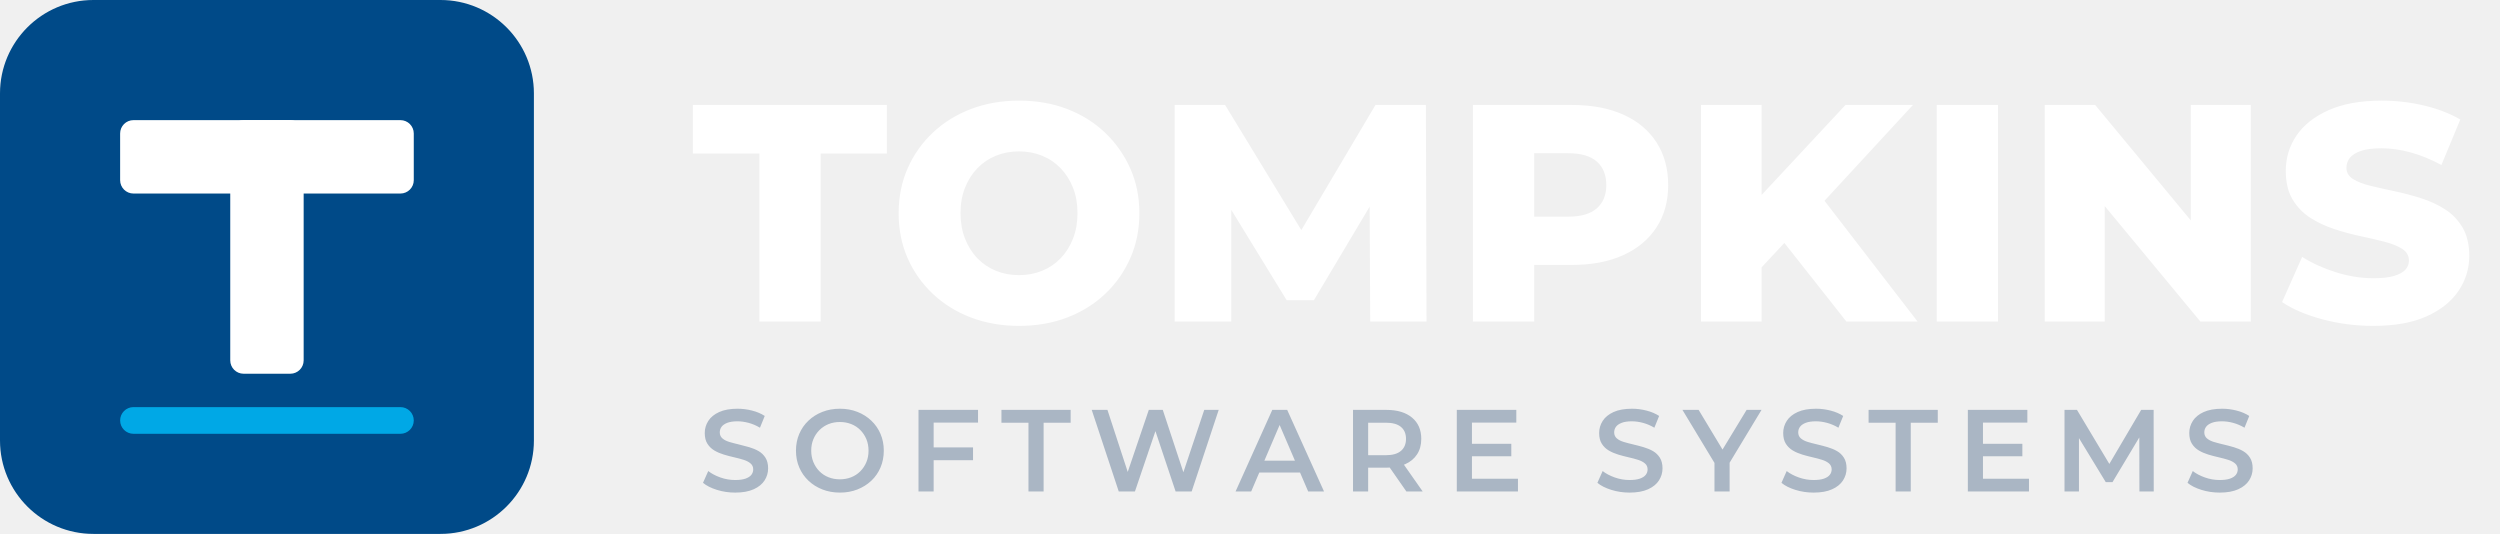
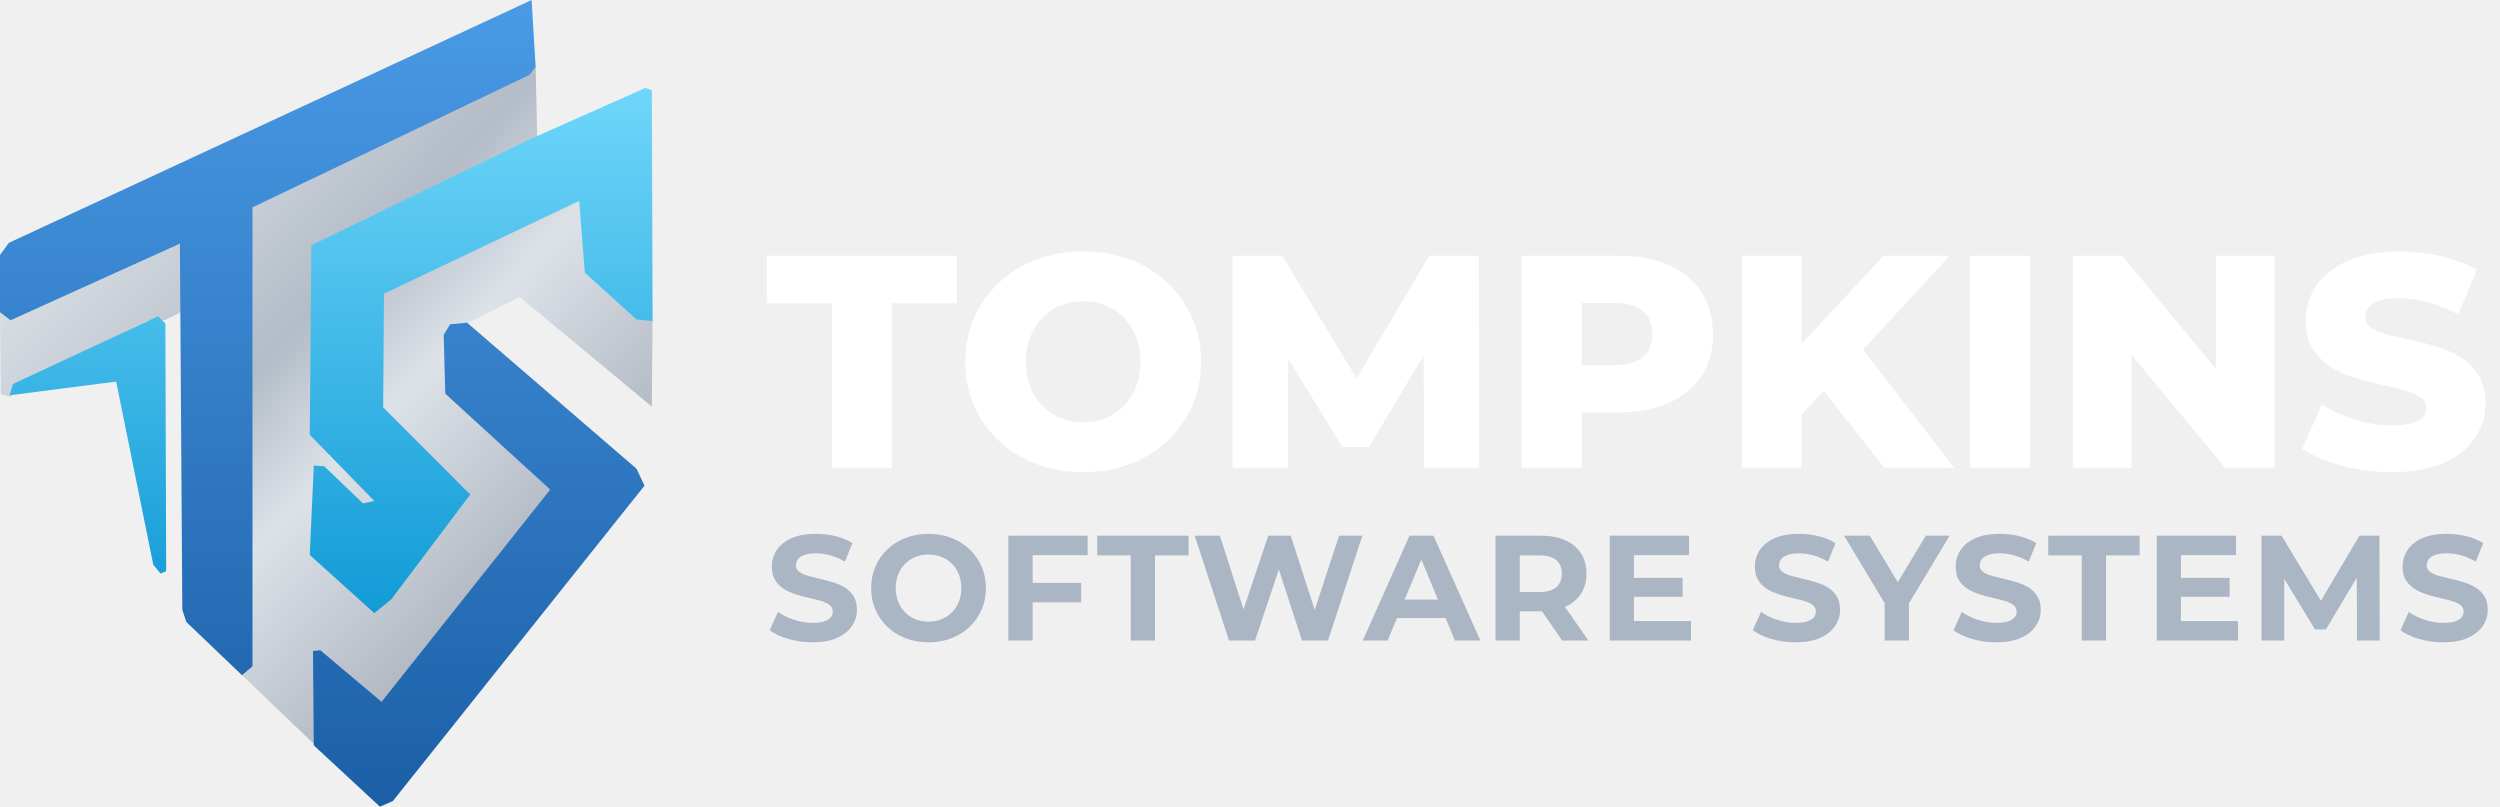
- <svg xmlns="http://www.w3.org/2000/svg" viewBox="0 0 206.03 44" width="206.03" height="44" role="img" aria-label="Tompkins Software Systems">
-   <g transform="translate(0 0) scale(1.1)">
-     <rect width="40" height="40" rx="7" fill="#004a88" />
-     <rect x="9" y="9" width="22" height="5.5" rx="1" fill="#ffffff" />
-     <rect x="17.25" y="9" width="5.5" height="19" rx="1" fill="#ffffff" />
-     <rect x="9" y="30.5" width="22" height="2" rx="1" fill="#00a8e6" />
-   </g>
-   <path fill="#ffffff" d="M62.584 26.5V12.654H57.102V8.65H73.09V12.654H67.633V26.5Z M83.979 26.857Q81.837 26.857 80.026 26.169Q78.216 25.48 76.877 24.218Q75.538 22.956 74.799 21.273Q74.059 19.59 74.059 17.575Q74.059 15.561 74.799 13.878Q75.538 12.195 76.877 10.932Q78.216 9.67 80.026 8.982Q81.837 8.293 83.979 8.293Q86.146 8.293 87.944 8.982Q89.742 9.67 91.068 10.932Q92.394 12.195 93.146 13.878Q93.898 15.561 93.898 17.575Q93.898 19.59 93.146 21.285Q92.394 22.981 91.068 24.23Q89.742 25.48 87.944 26.169Q86.146 26.857 83.979 26.857ZM83.979 22.675Q84.999 22.675 85.879 22.318Q86.758 21.961 87.409 21.285Q88.059 20.61 88.429 19.666Q88.798 18.723 88.798 17.575Q88.798 16.402 88.429 15.471Q88.059 14.541 87.409 13.865Q86.758 13.189 85.879 12.832Q84.999 12.475 83.979 12.475Q82.959 12.475 82.079 12.832Q81.2 13.189 80.549 13.865Q79.899 14.541 79.529 15.471Q79.159 16.402 79.159 17.575Q79.159 18.723 79.529 19.666Q79.899 20.61 80.549 21.285Q81.2 21.961 82.079 22.318Q82.959 22.675 83.979 22.675Z M96.805 26.5V8.65H100.962L108.357 20.788H106.164L113.355 8.65H117.511L117.562 26.5H112.921L112.87 15.714H113.661L108.281 24.741H106.037L100.503 15.714H101.472V26.5Z M121.387 26.5V8.65H129.547Q131.995 8.65 133.768 9.441Q135.54 10.231 136.509 11.723Q137.478 13.215 137.478 15.255Q137.478 17.269 136.509 18.748Q135.54 20.227 133.768 21.03Q131.995 21.834 129.547 21.834H124.192L126.436 19.64V26.5ZM126.436 20.176 124.192 17.855H129.242Q130.822 17.855 131.6 17.167Q132.378 16.479 132.378 15.255Q132.378 14.005 131.6 13.317Q130.822 12.628 129.242 12.628H124.192L126.436 10.308Z M144.695 22.547 144.414 16.886 152.09 8.65H157.649L149.999 16.938L147.194 19.87ZM140.181 26.5V8.65H145.179V26.5ZM152.166 26.5 146.352 19.131 149.642 15.612 158.031 26.5Z M159.612 26.5V8.65H164.661V26.5Z M168.511 26.5V8.65H172.668L182.511 20.533H180.547V8.65H185.494V26.5H181.338L171.495 14.617H173.458V26.5Z M195.592 26.857Q193.399 26.857 191.372 26.309Q189.345 25.761 188.07 24.893L189.727 21.171Q190.926 21.936 192.494 22.433Q194.062 22.93 195.618 22.93Q196.663 22.93 197.301 22.739Q197.938 22.547 198.232 22.229Q198.525 21.91 198.525 21.477Q198.525 20.864 197.964 20.508Q197.403 20.151 196.51 19.921Q195.618 19.692 194.534 19.462Q193.45 19.233 192.367 18.876Q191.283 18.518 190.39 17.945Q189.498 17.371 188.937 16.44Q188.376 15.51 188.376 14.082Q188.376 12.475 189.256 11.175Q190.135 9.874 191.895 9.084Q193.654 8.293 196.281 8.293Q198.04 8.293 199.736 8.688Q201.432 9.084 202.758 9.849L201.202 13.597Q199.927 12.909 198.678 12.564Q197.428 12.22 196.255 12.22Q195.21 12.22 194.572 12.437Q193.935 12.654 193.654 13.011Q193.374 13.368 193.374 13.827Q193.374 14.413 193.922 14.757Q194.47 15.102 195.376 15.318Q196.281 15.535 197.365 15.765Q198.448 15.994 199.532 16.338Q200.616 16.683 201.508 17.256Q202.401 17.83 202.949 18.761Q203.497 19.692 203.497 21.094Q203.497 22.649 202.618 23.963Q201.738 25.276 199.991 26.066Q198.244 26.857 195.592 26.857Z" />
-   <path fill="#aab6c4" d="M60.586 40.596Q59.798 40.596 59.078 40.37Q58.358 40.145 57.936 39.79L58.368 38.82Q58.771 39.137 59.366 39.348Q59.962 39.559 60.586 39.559Q61.114 39.559 61.44 39.444Q61.766 39.329 61.92 39.132Q62.074 38.935 62.074 38.686Q62.074 38.378 61.853 38.191Q61.632 38.004 61.282 37.894Q60.931 37.783 60.504 37.687Q60.077 37.591 59.65 37.462Q59.222 37.332 58.872 37.126Q58.522 36.919 58.301 36.574Q58.08 36.228 58.08 35.69Q58.08 35.143 58.373 34.687Q58.666 34.231 59.266 33.958Q59.866 33.684 60.787 33.684Q61.392 33.684 61.987 33.838Q62.582 33.991 63.024 34.279L62.63 35.249Q62.179 34.98 61.699 34.85Q61.219 34.721 60.778 34.721Q60.259 34.721 59.938 34.846Q59.616 34.97 59.467 35.172Q59.318 35.374 59.318 35.633Q59.318 35.94 59.534 36.127Q59.75 36.314 60.101 36.42Q60.451 36.526 60.883 36.626Q61.315 36.727 61.742 36.852Q62.17 36.977 62.52 37.178Q62.87 37.38 63.086 37.726Q63.302 38.071 63.302 38.599Q63.302 39.137 63.01 39.593Q62.717 40.049 62.112 40.322Q61.507 40.596 60.586 40.596Z M69.226 40.596Q68.438 40.596 67.776 40.337Q67.114 40.078 66.624 39.612Q66.134 39.146 65.866 38.518Q65.597 37.889 65.597 37.14Q65.597 36.391 65.866 35.762Q66.134 35.134 66.624 34.668Q67.114 34.202 67.776 33.943Q68.438 33.684 69.216 33.684Q70.003 33.684 70.661 33.943Q71.318 34.202 71.808 34.668Q72.298 35.134 72.566 35.762Q72.835 36.391 72.835 37.14Q72.835 37.889 72.566 38.522Q72.298 39.156 71.808 39.617Q71.318 40.078 70.661 40.337Q70.003 40.596 69.226 40.596ZM69.216 39.502Q69.725 39.502 70.157 39.329Q70.589 39.156 70.906 38.834Q71.222 38.513 71.4 38.086Q71.578 37.658 71.578 37.14Q71.578 36.622 71.4 36.194Q71.222 35.767 70.906 35.446Q70.589 35.124 70.157 34.951Q69.725 34.778 69.216 34.778Q68.707 34.778 68.28 34.951Q67.853 35.124 67.531 35.446Q67.21 35.767 67.032 36.194Q66.854 36.622 66.854 37.14Q66.854 37.649 67.032 38.081Q67.21 38.513 67.526 38.834Q67.843 39.156 68.275 39.329Q68.707 39.502 69.216 39.502Z M75.696 40.5V33.78H80.602V34.826H76.944V40.5ZM76.838 37.927V36.871H80.189V37.927Z M84.758 40.5V34.836H82.531V33.78H88.234V34.836H86.006V40.5Z M92.198 40.5 89.971 33.78H91.267L93.254 39.857H92.611L94.675 33.78H95.827L97.834 39.857H97.21L99.245 33.78H100.435L98.208 40.5H96.883L95.05 35.018H95.395L93.533 40.5Z M101.827 40.5 104.851 33.78H106.08L109.114 40.5H107.808L105.206 34.442H105.706L103.114 40.5ZM103.219 38.945 103.555 37.966H107.184L107.52 38.945Z M111.504 40.5V33.78H114.259Q115.603 33.78 116.366 34.414Q117.13 35.047 117.13 36.17Q117.13 36.91 116.784 37.442Q116.438 37.975 115.8 38.258Q115.162 38.542 114.269 38.542H112.195L112.752 37.975V40.5ZM115.901 40.5 114.202 38.062H115.536L117.245 40.5ZM112.752 38.11 112.195 37.514H114.211Q115.037 37.514 115.454 37.159Q115.872 36.804 115.872 36.17Q115.872 35.527 115.454 35.182Q115.037 34.836 114.211 34.836H112.195L112.752 34.222Z M120.058 40.5V33.78H124.963V34.826H121.306V39.454H125.098V40.5ZM121.21 37.601V36.574H124.55V37.601Z M134.294 40.596Q133.507 40.596 132.787 40.37Q132.067 40.145 131.645 39.79L132.077 38.82Q132.48 39.137 133.075 39.348Q133.67 39.559 134.294 39.559Q134.822 39.559 135.149 39.444Q135.475 39.329 135.629 39.132Q135.782 38.935 135.782 38.686Q135.782 38.378 135.562 38.191Q135.341 38.004 134.99 37.894Q134.64 37.783 134.213 37.687Q133.786 37.591 133.358 37.462Q132.931 37.332 132.581 37.126Q132.23 36.919 132.01 36.574Q131.789 36.228 131.789 35.69Q131.789 35.143 132.082 34.687Q132.374 34.231 132.974 33.958Q133.574 33.684 134.496 33.684Q135.101 33.684 135.696 33.838Q136.291 33.991 136.733 34.279L136.339 35.249Q135.888 34.98 135.408 34.85Q134.928 34.721 134.486 34.721Q133.968 34.721 133.646 34.846Q133.325 34.97 133.176 35.172Q133.027 35.374 133.027 35.633Q133.027 35.94 133.243 36.127Q133.459 36.314 133.81 36.42Q134.16 36.526 134.592 36.626Q135.024 36.727 135.451 36.852Q135.878 36.977 136.229 37.178Q136.579 37.38 136.795 37.726Q137.011 38.071 137.011 38.599Q137.011 39.137 136.718 39.593Q136.426 40.049 135.821 40.322Q135.216 40.596 134.294 40.596Z M141.293 40.5V37.841L141.571 38.609L138.653 33.78H139.987L142.33 37.668H141.581L143.942 33.78H145.171L142.253 38.609L142.541 37.841V40.5Z M149.462 40.596Q148.675 40.596 147.955 40.37Q147.235 40.145 146.813 39.79L147.245 38.82Q147.648 39.137 148.243 39.348Q148.838 39.559 149.462 39.559Q149.99 39.559 150.317 39.444Q150.643 39.329 150.797 39.132Q150.95 38.935 150.95 38.686Q150.95 38.378 150.73 38.191Q150.509 38.004 150.158 37.894Q149.808 37.783 149.381 37.687Q148.954 37.591 148.526 37.462Q148.099 37.332 147.749 37.126Q147.398 36.919 147.178 36.574Q146.957 36.228 146.957 35.69Q146.957 35.143 147.25 34.687Q147.542 34.231 148.142 33.958Q148.742 33.684 149.664 33.684Q150.269 33.684 150.864 33.838Q151.459 33.991 151.901 34.279L151.507 35.249Q151.056 34.98 150.576 34.85Q150.096 34.721 149.654 34.721Q149.136 34.721 148.814 34.846Q148.493 34.97 148.344 35.172Q148.195 35.374 148.195 35.633Q148.195 35.94 148.411 36.127Q148.627 36.314 148.978 36.42Q149.328 36.526 149.76 36.626Q150.192 36.727 150.619 36.852Q151.046 36.977 151.397 37.178Q151.747 37.38 151.963 37.726Q152.179 38.071 152.179 38.599Q152.179 39.137 151.886 39.593Q151.594 40.049 150.989 40.322Q150.384 40.596 149.462 40.596Z M156.221 40.5V34.836H153.994V33.78H159.696V34.836H157.469V40.5Z M162.173 40.5V33.78H167.078V34.826H163.421V39.454H167.213V40.5ZM163.325 37.601V36.574H166.666V37.601Z M170.141 40.5V33.78H171.168L174.106 38.686H173.568L176.458 33.78H177.485L177.494 40.5H176.314L176.304 35.633H176.554L174.096 39.732H173.539L171.043 35.633H171.331V40.5Z M182.928 40.596Q182.141 40.596 181.421 40.37Q180.701 40.145 180.278 39.79L180.71 38.82Q181.114 39.137 181.709 39.348Q182.304 39.559 182.928 39.559Q183.456 39.559 183.782 39.444Q184.109 39.329 184.262 39.132Q184.416 38.935 184.416 38.686Q184.416 38.378 184.195 38.191Q183.974 38.004 183.624 37.894Q183.274 37.783 182.846 37.687Q182.419 37.591 181.992 37.462Q181.565 37.332 181.214 37.126Q180.864 36.919 180.643 36.574Q180.422 36.228 180.422 35.69Q180.422 35.143 180.715 34.687Q181.008 34.231 181.608 33.958Q182.208 33.684 183.13 33.684Q183.734 33.684 184.33 33.838Q184.925 33.991 185.366 34.279L184.973 35.249Q184.522 34.98 184.042 34.85Q183.562 34.721 183.12 34.721Q182.602 34.721 182.28 34.846Q181.958 34.97 181.81 35.172Q181.661 35.374 181.661 35.633Q181.661 35.94 181.877 36.127Q182.093 36.314 182.443 36.42Q182.794 36.526 183.226 36.626Q183.658 36.727 184.085 36.852Q184.512 36.977 184.862 37.178Q185.213 37.38 185.429 37.726Q185.645 38.071 185.645 38.599Q185.645 39.137 185.352 39.593Q185.059 40.049 184.454 40.322Q183.85 40.596 182.928 40.596Z" />
+ <svg xmlns="http://www.w3.org/2000/svg" viewBox="0 0 309.91 100" width="223.13" height="72" role="img" aria-label="Tompkins Software Systems">
+   <defs>
+     <linearGradient id="xm1" x1="0" y1="0" x2="0" y2="1">
+       <stop offset="0" stop-color="#4a9ae6" />
+       <stop offset="1" stop-color="#1b5fa6" />
+     </linearGradient>
+     <linearGradient id="xm2" x1="0" y1="0" x2="0" y2="1">
+       <stop offset="0" stop-color="#6fd6fa" />
+       <stop offset="1" stop-color="#129bd6" />
+     </linearGradient>
+     <linearGradient id="xm3" x1="0" y1="0" x2="1" y2="1">
+       <stop offset="0" stop-color="#f4f6f8" />
+       <stop offset="0.42" stop-color="#b3bcc7" />
+       <stop offset="0.55" stop-color="#dde2e8" />
+       <stop offset="1" stop-color="#7f8a99" />
+     </linearGradient>
+   </defs>
+   <path class="m3" fill="url(#xm3)" fill-rule="evenodd" d="M39.1 92.4 29.9 83.6 31.2 82.5 31.2 25.6 63.1 10.4 66.4 8.2 66.6 17.3 38.8 30.6 38.6 53.6 46.7 61.9 46.2 62.8 44.9 62.6 40 58 39 57.9 38.6 68.5 46.4 75.8 58 61.7 57.6 60.6 47.3 50.7 47.4 36.1 70.8 24.8 72.2 24.9 72.8 33.9 79.2 39.4 80.9 39.6 80.8 50.4 64.4 36.8 57.9 40.1 55.5 40.6 55.5 49 68.3 60.8 47.5 87 46.1 86.8 40.7 81.6 38.9 80.8Z M1.4 49.2 0.1 48.9 0 38.6 1.2 39.6 22.4 30.1 22.8 38.5 20.4 39.7 18.2 39.8 1.8 47.8Z" />
+   <path class="m2" fill="url(#xm2)" fill-rule="evenodd" d="M46.4 76 38.4 68.8 38.9 57.7 40.2 57.8 45 62.4 46.4 62.1 38.4 53.9 38.6 30.4 65.6 17.3 80 10.9 80.8 11.2 80.9 39.8 78.9 39.6 72.5 33.8 71.8 24.9 47.6 36.4 47.5 50.5 58.3 61.3 48.5 74.3Z M19.9 71.1 19 70 14.4 47.3 1.2 49 1.6 47.6 19.6 39.2 20.5 40.1 20.6 70.8Z" />
+   <path class="m1" fill="url(#xm1)" fill-rule="evenodd" d="M47.1 100 38.9 92.4 38.8 80.7 39.7 80.6 47.3 87 68.2 60.7 55.2 48.8 55 41.5 55.8 40.2 57.9 40 78.9 58.1 79.9 60.2 48.7 99.3Z M30 83.7 23.1 77.1 22.6 75.6 22.3 30.2 1.3 39.7 0 38.7 0 31.6 1.1 30.1 65.9 0 66.4 8.3 65.6 9.3 31.3 25.7 31.3 82.6Z" />
+   <path fill="#ffffff" d="M103.128 58V37.599H95.05V31.7H118.608V37.599H110.567V58Z M134.275 58.526Q131.119 58.526 128.451 57.512Q125.784 56.497 123.811 54.637Q121.839 52.778 120.749 50.298Q119.66 47.818 119.66 44.85Q119.66 41.882 120.749 39.402Q121.839 36.922 123.811 35.063Q125.784 33.203 128.451 32.188Q131.119 31.174 134.275 31.174Q137.468 31.174 140.117 32.188Q142.766 33.203 144.72 35.063Q146.673 36.922 147.782 39.402Q148.89 41.882 148.89 44.85Q148.89 47.818 147.782 50.317Q146.673 52.815 144.72 54.656Q142.766 56.497 140.117 57.512Q137.468 58.526 134.275 58.526ZM134.275 52.364Q135.778 52.364 137.074 51.838Q138.37 51.312 139.328 50.317Q140.286 49.321 140.831 47.931Q141.376 46.541 141.376 44.85Q141.376 43.122 140.831 41.75Q140.286 40.379 139.328 39.383Q138.37 38.388 137.074 37.862Q135.778 37.336 134.275 37.336Q132.772 37.336 131.476 37.862Q130.18 38.388 129.222 39.383Q128.263 40.379 127.719 41.75Q127.174 43.122 127.174 44.85Q127.174 46.541 127.719 47.931Q128.263 49.321 129.222 50.317Q130.18 51.312 131.476 51.838Q132.772 52.364 134.275 52.364Z M152.798 58V31.7H158.922L169.817 49.584H166.586L177.181 31.7H183.306L183.381 58H176.543L176.468 42.107H177.632L169.705 55.408H166.398L158.245 42.107H159.673V58Z M188.641 58V31.7H200.664Q204.27 31.7 206.882 32.865Q209.493 34.029 210.921 36.227Q212.348 38.425 212.348 41.431Q212.348 44.399 210.921 46.578Q209.493 48.757 206.882 49.941Q204.27 51.124 200.664 51.124H192.774L196.08 47.893V58ZM196.08 48.682 192.774 45.263H200.213Q202.542 45.263 203.688 44.249Q204.834 43.234 204.834 41.431Q204.834 39.59 203.688 38.576Q202.542 37.561 200.213 37.561H192.774L196.08 34.142Z M222.605 52.176 222.192 43.836 233.501 31.7H241.692L230.42 43.911L226.287 48.231ZM215.955 58V31.7H223.319V58ZM233.614 58 225.047 47.142 229.894 41.957 242.255 58Z M244.209 58V31.7H251.648V58Z M256.946 58V31.7H263.07L277.572 49.208H274.679V31.7H281.968V58H275.844L261.341 40.492H264.234V58Z M296.471 58.526Q293.24 58.526 290.253 57.718Q287.266 56.91 285.387 55.633L287.829 50.148Q289.595 51.275 291.906 52.007Q294.216 52.74 296.508 52.74Q298.049 52.74 298.988 52.458Q299.927 52.176 300.359 51.707Q300.791 51.237 300.791 50.598Q300.791 49.697 299.965 49.171Q299.138 48.645 297.823 48.307Q296.508 47.968 294.912 47.63Q293.315 47.292 291.718 46.766Q290.121 46.24 288.806 45.395Q287.491 44.549 286.665 43.178Q285.838 41.807 285.838 39.703Q285.838 37.336 287.134 35.42Q288.43 33.503 291.023 32.339Q293.615 31.174 297.485 31.174Q300.078 31.174 302.576 31.756Q305.075 32.339 307.028 33.466L304.736 38.989Q302.858 37.974 301.017 37.467Q299.176 36.96 297.448 36.96Q295.907 36.96 294.968 37.279Q294.029 37.599 293.615 38.125Q293.202 38.651 293.202 39.327Q293.202 40.191 294.01 40.698Q294.818 41.206 296.151 41.525Q297.485 41.844 299.082 42.182Q300.679 42.521 302.276 43.028Q303.872 43.535 305.187 44.38Q306.502 45.226 307.31 46.597Q308.118 47.968 308.118 50.035Q308.118 52.327 306.822 54.262Q305.525 56.197 302.952 57.361Q300.378 58.526 296.471 58.526Z" />
+   <path fill="#aab6c4" d="M100.713 79.623Q99.153 79.623 97.723 79.205Q96.293 78.787 95.42 78.119L96.441 75.853Q97.277 76.447 98.419 76.828Q99.561 77.209 100.731 77.209Q101.623 77.209 102.171 77.032Q102.719 76.856 102.979 76.54Q103.239 76.224 103.239 75.816Q103.239 75.296 102.83 74.989Q102.421 74.683 101.753 74.488Q101.084 74.293 100.276 74.116Q99.469 73.94 98.661 73.68Q97.853 73.42 97.184 73.011Q96.516 72.603 96.098 71.934Q95.68 71.266 95.68 70.226Q95.68 69.111 96.284 68.192Q96.887 67.273 98.104 66.725Q99.32 66.177 101.159 66.177Q102.384 66.177 103.573 66.465Q104.761 66.753 105.671 67.329L104.743 69.613Q103.833 69.093 102.923 68.842Q102.013 68.591 101.14 68.591Q100.267 68.591 99.71 68.796Q99.153 69.0 98.911 69.325Q98.67 69.65 98.67 70.077Q98.67 70.579 99.079 70.885Q99.487 71.191 100.156 71.377Q100.824 71.563 101.632 71.749Q102.44 71.934 103.248 72.176Q104.056 72.417 104.724 72.826Q105.393 73.234 105.811 73.903Q106.229 74.571 106.229 75.593Q106.229 76.689 105.616 77.599Q105.003 78.509 103.786 79.066Q102.57 79.623 100.713 79.623Z M115.122 79.623Q113.581 79.623 112.272 79.121Q110.962 78.62 110.006 77.71Q109.05 76.8 108.52 75.574Q107.991 74.349 107.991 72.9Q107.991 71.451 108.52 70.226Q109.05 69.0 110.015 68.09Q110.981 67.18 112.281 66.679Q113.581 66.177 115.104 66.177Q116.645 66.177 117.936 66.679Q119.227 67.18 120.183 68.09Q121.14 69.0 121.678 70.216Q122.217 71.433 122.217 72.9Q122.217 74.349 121.678 75.584Q121.14 76.819 120.183 77.719Q119.227 78.62 117.936 79.121Q116.645 79.623 115.122 79.623ZM115.104 77.06Q115.977 77.06 116.71 76.763Q117.444 76.466 118.001 75.909Q118.558 75.351 118.865 74.59Q119.171 73.829 119.171 72.9Q119.171 71.971 118.865 71.21Q118.558 70.449 118.01 69.891Q117.462 69.334 116.72 69.037Q115.977 68.74 115.104 68.74Q114.231 68.74 113.497 69.037Q112.764 69.334 112.207 69.891Q111.65 70.449 111.343 71.21Q111.037 71.971 111.037 72.9Q111.037 73.81 111.343 74.581Q111.65 75.351 112.197 75.909Q112.745 76.466 113.488 76.763Q114.231 77.06 115.104 77.06Z M125 79.4V66.4H134.825V68.814H128.009V79.4ZM127.786 74.664V72.25H134.026V74.664Z M140.171 79.4V68.851H136.011V66.4H147.34V68.851H143.18V79.4Z M152.352 79.4 148.099 66.4H151.219L154.915 77.914H153.355L157.218 66.4H160.004L163.718 77.914H162.214L166.002 66.4H168.881L164.628 79.4H161.397L158.109 69.297H158.964L155.584 79.4Z M168.935 79.4 174.729 66.4H177.7L183.513 79.4H180.356L175.602 67.923H176.79L172.018 79.4ZM171.832 76.614 172.63 74.33H179.316L180.133 76.614Z M185.387 79.4V66.4H190.94Q193.651 66.4 195.156 67.654Q196.66 68.907 196.66 71.117Q196.66 72.566 195.973 73.615Q195.286 74.664 194.023 75.221Q192.76 75.779 191.014 75.779H187.058L188.396 74.46V79.4ZM193.651 79.4 190.401 74.683H193.614L196.901 79.4ZM188.396 74.794 187.058 73.383H190.847Q192.24 73.383 192.927 72.779Q193.614 72.176 193.614 71.117Q193.614 70.04 192.927 69.446Q192.24 68.851 190.847 68.851H187.058L188.396 67.421Z M199.555 79.4V66.4H209.379V68.814H202.545V76.986H209.621V79.4ZM202.322 73.977V71.637H208.581V73.977Z M222.58 79.623Q221.02 79.623 219.59 79.205Q218.16 78.787 217.287 78.119L218.308 75.853Q219.144 76.447 220.286 76.828Q221.428 77.209 222.598 77.209Q223.49 77.209 224.038 77.032Q224.586 76.856 224.846 76.54Q225.106 76.224 225.106 75.816Q225.106 75.296 224.697 74.989Q224.288 74.683 223.62 74.488Q222.951 74.293 222.143 74.116Q221.336 73.94 220.528 73.68Q219.72 73.42 219.051 73.011Q218.383 72.603 217.965 71.934Q217.547 71.266 217.547 70.226Q217.547 69.111 218.151 68.192Q218.754 67.273 219.971 66.725Q221.187 66.177 223.026 66.177Q224.251 66.177 225.44 66.465Q226.628 66.753 227.538 67.329L226.61 69.613Q225.7 69.093 224.79 68.842Q223.88 68.591 223.007 68.591Q222.134 68.591 221.577 68.796Q221.02 69.0 220.778 69.325Q220.537 69.65 220.537 70.077Q220.537 70.579 220.946 70.885Q221.354 71.191 222.023 71.377Q222.691 71.563 223.499 71.749Q224.307 71.934 225.115 72.176Q225.923 72.417 226.591 72.826Q227.26 73.234 227.678 73.903Q228.096 74.571 228.096 75.593Q228.096 76.689 227.483 77.599Q226.87 78.509 225.653 79.066Q224.437 79.623 222.58 79.623Z M233.628 79.4V74.089L234.315 75.909L228.595 66.4H231.789L236.172 73.699H234.334L238.735 66.4H241.688L235.968 75.909L236.636 74.089V79.4Z M247.462 79.623Q245.902 79.623 244.472 79.205Q243.042 78.787 242.169 78.119L243.19 75.853Q244.026 76.447 245.168 76.828Q246.31 77.209 247.48 77.209Q248.372 77.209 248.92 77.032Q249.467 76.856 249.727 76.54Q249.987 76.224 249.987 75.816Q249.987 75.296 249.579 74.989Q249.17 74.683 248.502 74.488Q247.833 74.293 247.025 74.116Q246.217 73.94 245.41 73.68Q244.602 73.42 243.933 73.011Q243.265 72.603 242.847 71.934Q242.429 71.266 242.429 70.226Q242.429 69.111 243.032 68.192Q243.636 67.273 244.852 66.725Q246.069 66.177 247.907 66.177Q249.133 66.177 250.322 66.465Q251.51 66.753 252.42 67.329L251.492 69.613Q250.582 69.093 249.672 68.842Q248.762 68.591 247.889 68.591Q247.016 68.591 246.459 68.796Q245.902 69.0 245.66 69.325Q245.419 69.65 245.419 70.077Q245.419 70.579 245.827 70.885Q246.236 71.191 246.905 71.377Q247.573 71.563 248.381 71.749Q249.189 71.934 249.997 72.176Q250.805 72.417 251.473 72.826Q252.142 73.234 252.56 73.903Q252.977 74.571 252.977 75.593Q252.977 76.689 252.365 77.599Q251.752 78.509 250.535 79.066Q249.319 79.623 247.462 79.623Z M258.064 79.4V68.851H253.904V66.4H265.233V68.851H261.073V79.4Z M267.366 79.4V66.4H277.191V68.814H270.356V76.986H277.432V79.4ZM270.134 73.977V71.637H276.392V73.977Z M280.346 79.4V66.4H282.834L288.369 75.574H287.05L292.492 66.4H294.962L294.999 79.4H292.176L292.157 70.727H292.677L288.332 78.026H286.976L282.537 70.727H283.169V79.4Z M302.871 79.623Q301.311 79.623 299.881 79.205Q298.451 78.787 297.578 78.119L298.6 75.853Q299.435 76.447 300.578 76.828Q301.72 77.209 302.89 77.209Q303.781 77.209 304.329 77.032Q304.877 76.856 305.137 76.54Q305.397 76.224 305.397 75.816Q305.397 75.296 304.988 74.989Q304.58 74.683 303.911 74.488Q303.243 74.293 302.435 74.116Q301.627 73.94 300.819 73.68Q300.011 73.42 299.343 73.011Q298.674 72.603 298.256 71.934Q297.838 71.266 297.838 70.226Q297.838 69.111 298.442 68.192Q299.045 67.273 300.262 66.725Q301.478 66.177 303.317 66.177Q304.543 66.177 305.731 66.465Q306.92 66.753 307.83 67.329L306.901 69.613Q305.991 69.093 305.081 68.842Q304.171 68.591 303.298 68.591Q302.425 68.591 301.868 68.796Q301.311 69.0 301.07 69.325Q300.828 69.65 300.828 70.077Q300.828 70.579 301.237 70.885Q301.645 71.191 302.314 71.377Q302.983 71.563 303.79 71.749Q304.598 71.934 305.406 72.176Q306.214 72.417 306.883 72.826Q307.551 73.234 307.969 73.903Q308.387 74.571 308.387 75.593Q308.387 76.689 307.774 77.599Q307.161 78.509 305.945 79.066Q304.728 79.623 302.871 79.623Z" />
</svg>
